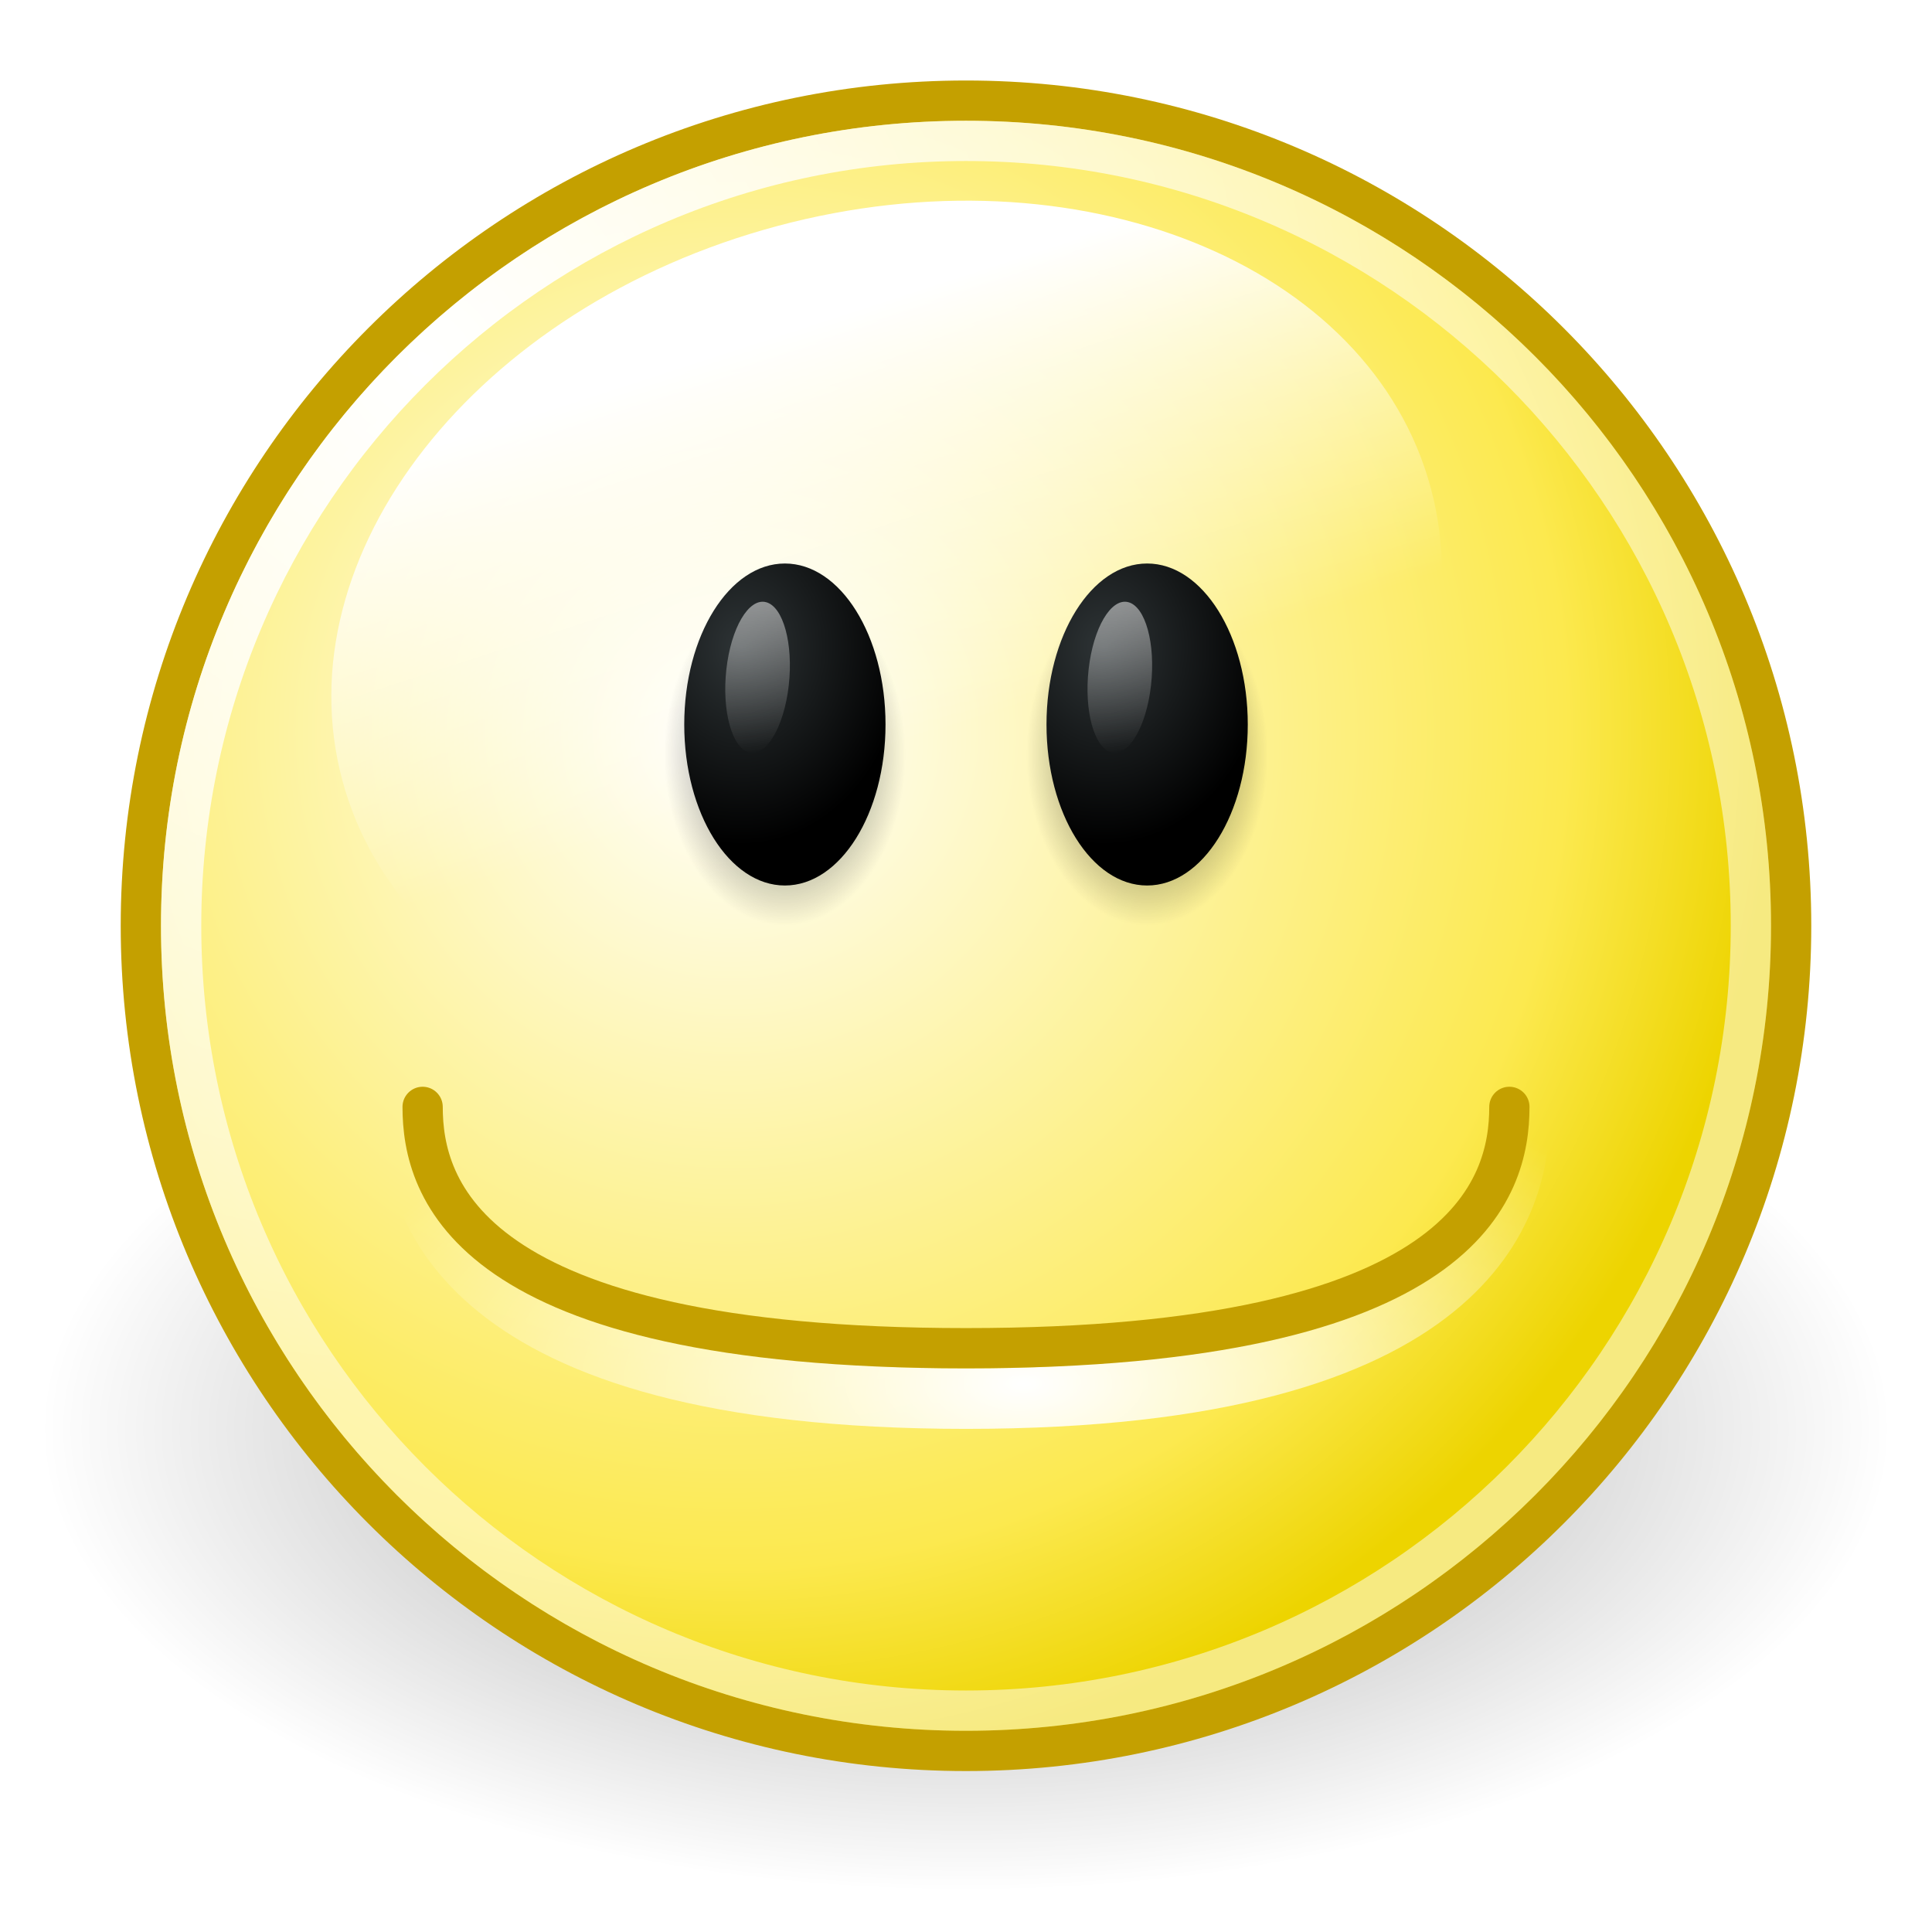
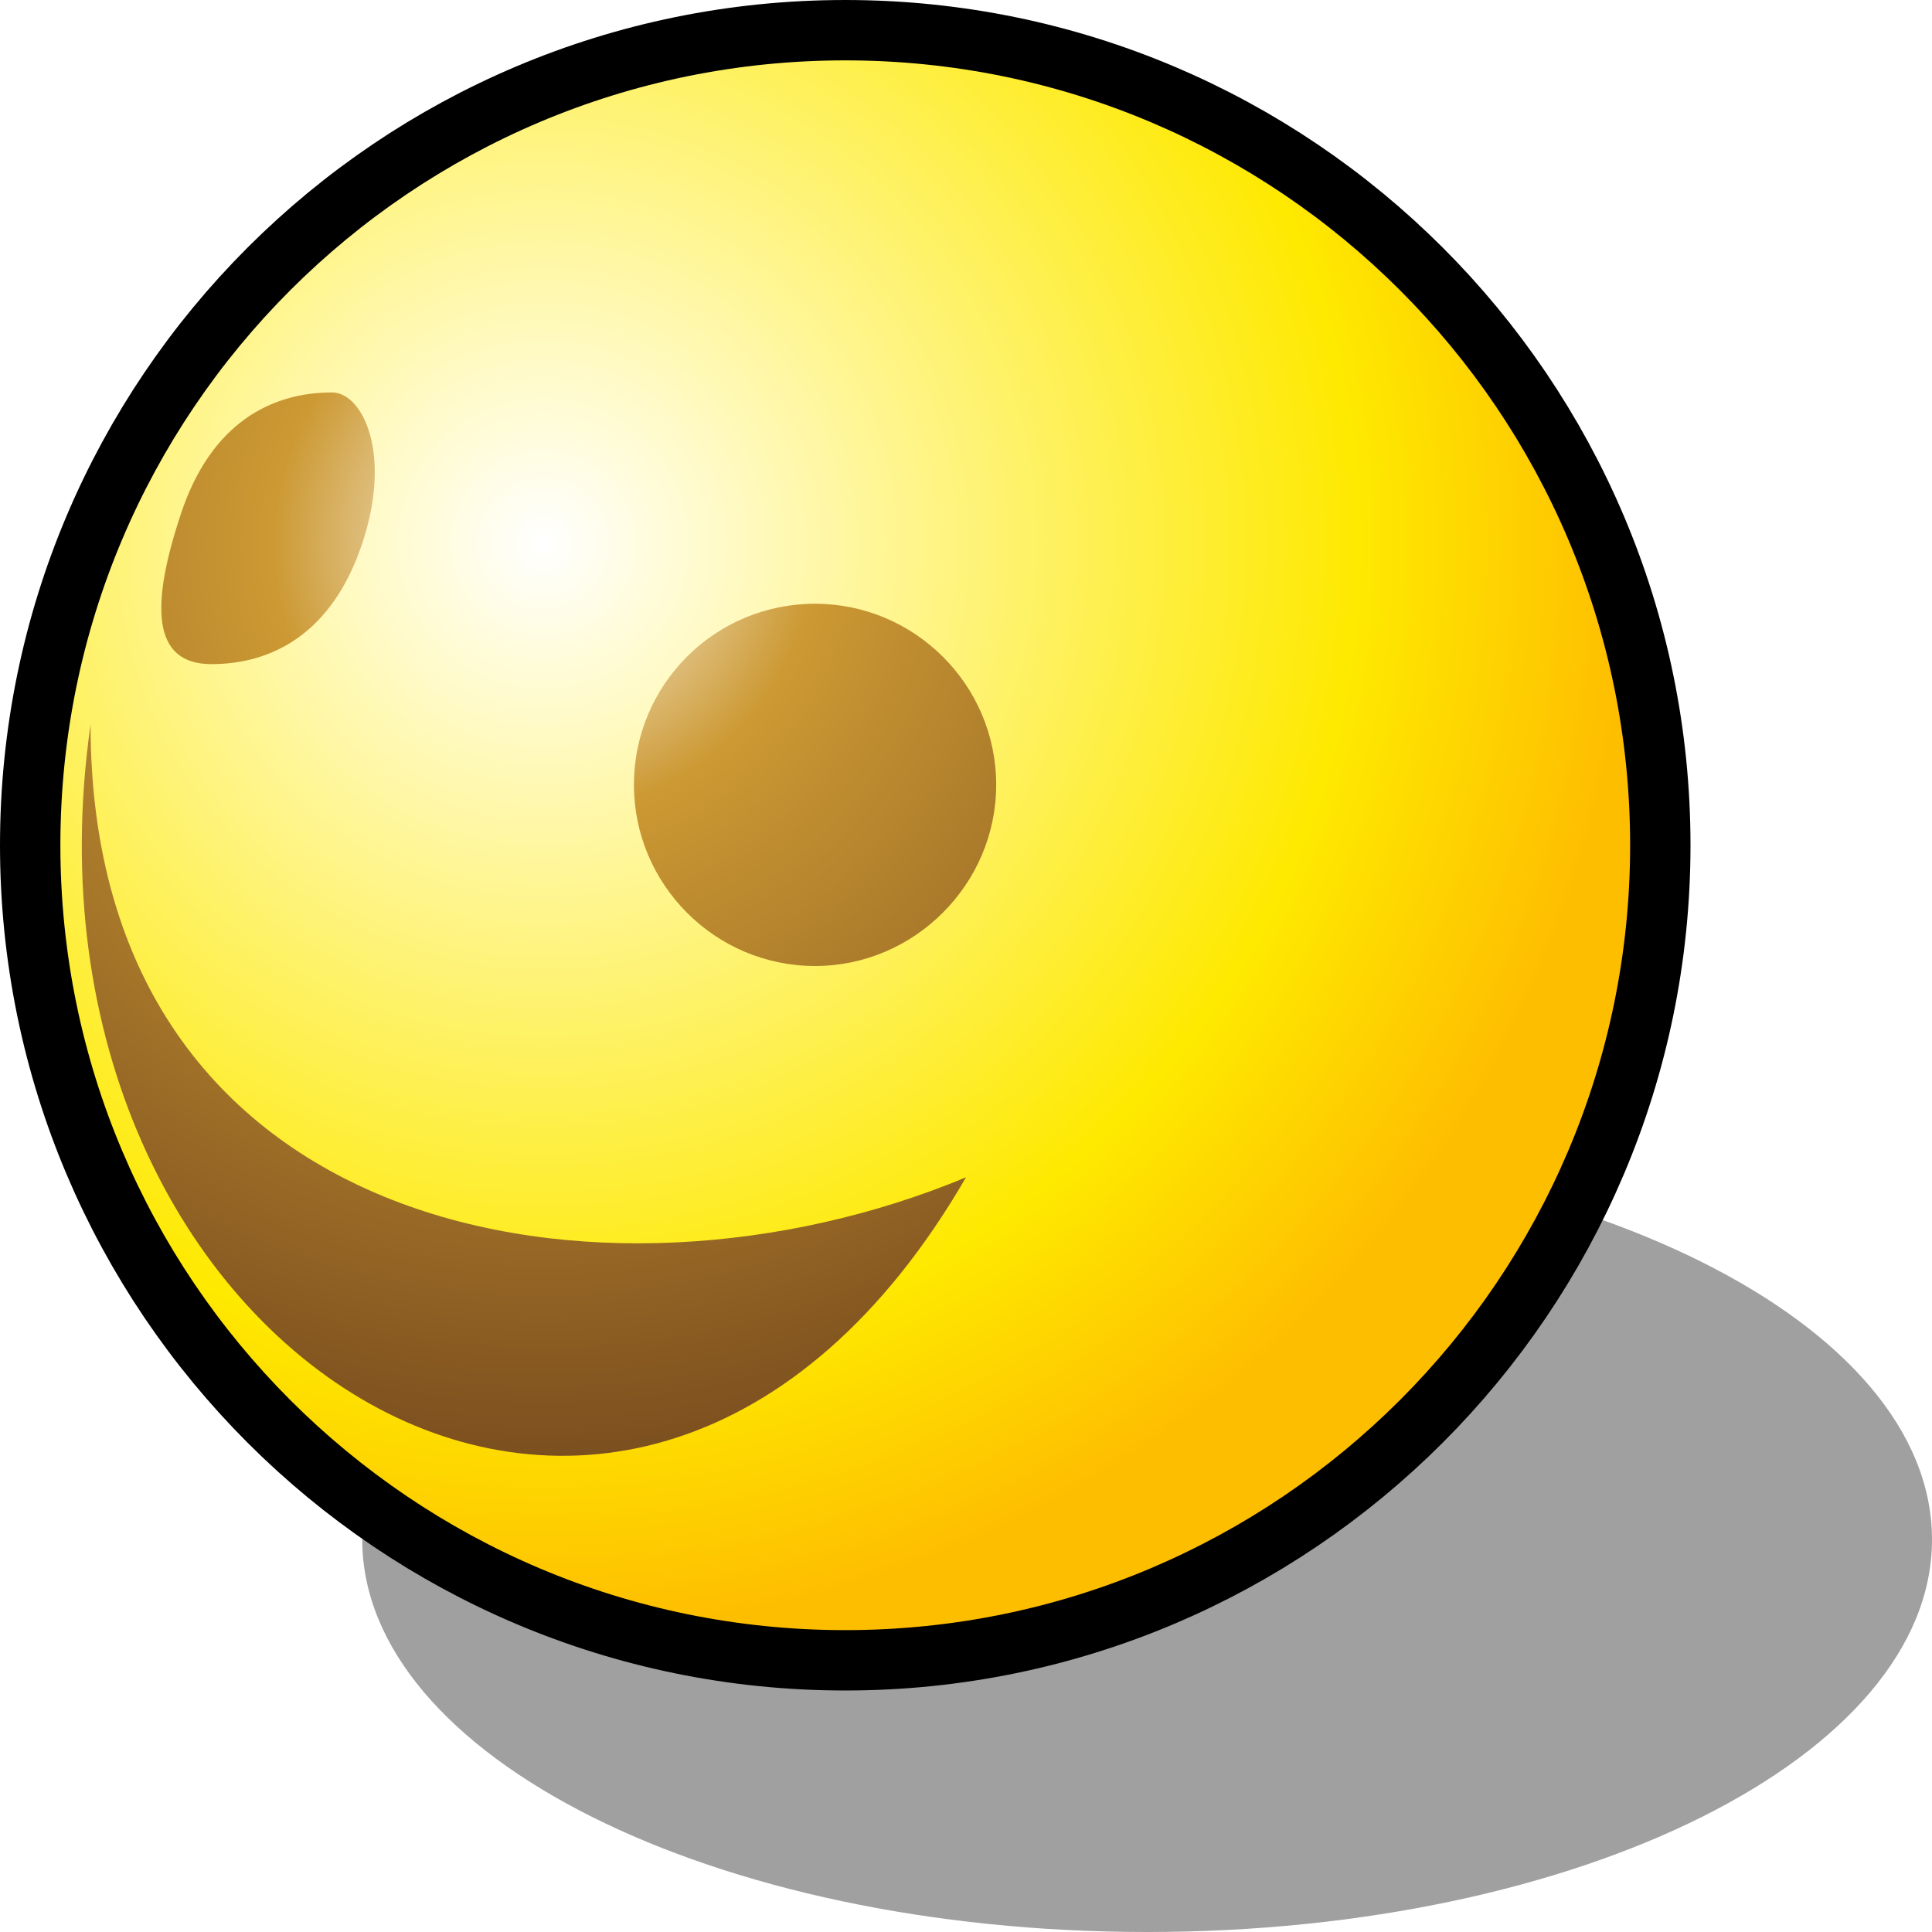
- <svg xmlns="http://www.w3.org/2000/svg" xmlns:xlink="http://www.w3.org/1999/xlink" width="48" height="48" id="svg2" version="1.0">
-   <defs id="defs4">
-     <linearGradient id="linearGradient8431">
-       <stop style="stop-color:#ffffff;stop-opacity:1;" offset="0" id="stop8433" />
-       <stop style="stop-color:#ffffff;stop-opacity:0;" offset="1" id="stop8435" />
-     </linearGradient>
-     <linearGradient id="linearGradient7824">
-       <stop style="stop-color:#000000;stop-opacity:1;" offset="0" id="stop7826" />
-       <stop style="stop-color:#000000;stop-opacity:0;" offset="1" id="stop7828" />
-     </linearGradient>
-     <linearGradient id="linearGradient7810">
-       <stop style="stop-color:#ffffff;stop-opacity:1;" offset="0" id="stop7812" />
-       <stop style="stop-color:#ffffff;stop-opacity:0;" offset="1" id="stop7814" />
-     </linearGradient>
-     <linearGradient id="linearGradient7802">
-       <stop id="stop7804" offset="0" style="stop-color:#2e3436;stop-opacity:1" />
-       <stop id="stop7806" offset="1" style="stop-color:#000000;stop-opacity:1" />
-     </linearGradient>
-     <linearGradient id="linearGradient7776">
-       <stop style="stop-color:#2e3436;stop-opacity:1" offset="0" id="stop7778" />
-       <stop style="stop-color:#000000;stop-opacity:1" offset="1" id="stop7780" />
-     </linearGradient>
-     <linearGradient id="linearGradient3535">
-       <stop style="stop-color:white;stop-opacity:1;" offset="0" id="stop3537" />
-       <stop style="stop-color:white;stop-opacity:0;" offset="1" id="stop3539" />
-     </linearGradient>
-     <linearGradient id="linearGradient3752">
-       <stop id="stop3754" offset="0" style="stop-color:white;stop-opacity:1" />
-       <stop style="stop-color:#fce94f;stop-opacity:1;" offset="0.8" id="stop3756" />
-       <stop id="stop3758" offset="1" style="stop-color:#edd400;stop-opacity:1" />
-     </linearGradient>
-     <linearGradient id="linearGradient3734">
-       <stop style="stop-color:black;stop-opacity:1;" offset="0" id="stop3736" />
-       <stop style="stop-color:black;stop-opacity:0;" offset="1" id="stop3738" />
-     </linearGradient>
-     <linearGradient id="linearGradient3712">
-       <stop id="stop3714" offset="0" style="stop-color:white;stop-opacity:1;" />
-       <stop id="stop3716" offset="1" style="stop-color:white;stop-opacity:0.506" />
-     </linearGradient>
-     <radialGradient xlink:href="#linearGradient3734" id="radialGradient14705" gradientUnits="userSpaceOnUse" cx="12.047" cy="10.047" fx="12.047" fy="10.047" r="9.547" />
-     <radialGradient xlink:href="#linearGradient3752" id="radialGradient14707" gradientUnits="userSpaceOnUse" gradientTransform="matrix(1.200799,0,0,1.200799,-1.921023,-1.565398)" cx="9.375" cy="7.803" fx="9.375" fy="7.803" r="10.049" />
-     <linearGradient xlink:href="#linearGradient8431" id="linearGradient14709" gradientUnits="userSpaceOnUse" x1="18.826" y1="-140.434" x2="19.236" y2="-134.387" />
-     <radialGradient xlink:href="#linearGradient3712" id="radialGradient14711" gradientUnits="userSpaceOnUse" gradientTransform="matrix(1.242401,0,0,1.242401,-1.281477,-0.839422)" cx="5.385" cy="3.266" fx="5.385" fy="3.266" r="10.108" />
-     <radialGradient xlink:href="#linearGradient3535" id="radialGradient14713" gradientUnits="userSpaceOnUse" gradientTransform="matrix(1.226297,0,0,0.592663,-5.64917,164.7726)" cx="25.35" cy="33.075" fx="25.35" fy="33.075" r="14.5" />
-     <radialGradient xlink:href="#linearGradient7824" id="radialGradient14715" gradientUnits="userSpaceOnUse" gradientTransform="matrix(1,0,0,1.320388,0,42.13107)" cx="29.469" cy="-131.5" fx="29.469" fy="-131.5" r="3.219" />
-     <radialGradient xlink:href="#linearGradient7824" id="radialGradient14717" gradientUnits="userSpaceOnUse" gradientTransform="matrix(1,0,0,1.320388,0,42.13107)" cx="29.469" cy="-131.5" fx="29.469" fy="-131.5" r="3.219" />
-     <radialGradient xlink:href="#linearGradient7802" id="radialGradient14719" gradientUnits="userSpaceOnUse" gradientTransform="matrix(1.636921,0,0,1.625836,-18.115,82.98933)" cx="28.221" cy="-133.189" fx="28.221" fy="-133.189" r="3.219" />
-     <radialGradient xlink:href="#linearGradient7776" id="radialGradient14721" gradientUnits="userSpaceOnUse" gradientTransform="matrix(1.636921,0,0,1.625836,-18.115,82.98933)" cx="28.221" cy="-133.189" fx="28.221" fy="-133.189" r="3.219" />
-     <linearGradient xlink:href="#linearGradient7810" id="linearGradient14723" gradientUnits="userSpaceOnUse" x1="28.622" y1="-135.656" x2="30.316" y2="-127.344" />
-     <linearGradient xlink:href="#linearGradient7810" id="linearGradient14725" gradientUnits="userSpaceOnUse" x1="28.622" y1="-135.656" x2="30.316" y2="-127.344" />
+ <svg xmlns="http://www.w3.org/2000/svg" xmlns:xlink="http://www.w3.org/1999/xlink" version="1.1" width="64" height="64" color-interpolation="linearRGB" id="svg2">
+   <defs id="defs30">
+     <radialGradient xlink:href="#gradient0" id="radialGradient3026" gradientUnits="userSpaceOnUse" gradientTransform="matrix(0.5625,0,0,0.5625,18,18)" cx="0" cy="0" r="64" />
+     <radialGradient xlink:href="#gradient1" id="radialGradient3028" gradientUnits="userSpaceOnUse" gradientTransform="matrix(0.5625,0,0,0.5625,18,18)" cx="0" cy="0" r="64" />
+     <radialGradient gradientTransform="matrix(0.5625,0,0,0.5625,18,18)" r="64" cy="0" cx="0" gradientUnits="userSpaceOnUse" id="gradient0">
+       <stop id="stop11" stop-color="#ffffff" offset="0" />
+       <stop id="stop13" stop-color="#fee900" offset="0.75" />
+       <stop id="stop15" stop-color="#febe00" offset="1" />
+     </radialGradient>
+     <radialGradient gradientTransform="matrix(0.5625,0,0,0.5625,18,18)" r="64" cy="0" cx="0" gradientUnits="userSpaceOnUse" id="gradient1">
+       <stop id="stop20" stop-color="#ffffff" offset="0" />
+       <stop id="stop22" stop-color="#cc9933" offset="0.25" />
+       <stop id="stop24" stop-color="#663b19" offset="1" />
+     </radialGradient>
+     <radialGradient xlink:href="#gradient1" id="radialGradient3039" gradientUnits="userSpaceOnUse" gradientTransform="matrix(0.5625,0,0,0.5625,18,18)" cx="0" cy="0" r="64" />
+     <radialGradient xlink:href="#gradient0" id="radialGradient3042" gradientUnits="userSpaceOnUse" gradientTransform="matrix(0.5625,0,0,0.5625,18,18)" cx="0" cy="0" r="64" />
+     <radialGradient xlink:href="#gradient1" id="radialGradient3048" gradientUnits="userSpaceOnUse" gradientTransform="matrix(0.5625,0,0,0.5625,18,18)" cx="0" cy="0" r="64" />
+     <radialGradient xlink:href="#gradient1" id="radialGradient3052" gradientUnits="userSpaceOnUse" gradientTransform="matrix(0.5625,0,0,0.5625,18,18)" cx="0" cy="0" r="64" />
  </defs>
-   <g id="layer1" style="display:inline">
-     <g id="g13015" transform="translate(0,-150)">
-       <path transform="matrix(2.409165,0,0,1.204583,-5.022913,173.3977)" d="M 21.594 10.047 A 9.547 9.547 0 1 1  2.5,10.047 A 9.547 9.547 0 1 1  21.594 10.047 z" id="path7942" style="opacity:0.4;fill:url(#radialGradient14705);fill-opacity:1;stroke:none;stroke-width:0.466;stroke-linecap:round;stroke-linejoin:miter;stroke-miterlimit:4;stroke-dasharray:none;stroke-dashoffset:0;stroke-opacity:1;display:inline" />
-       <path transform="matrix(2.1473,0,0,2.1473,-1.8687,151.4268)" d="M 21.594 10.047 A 9.547 9.547 0 1 1  2.5,10.047 A 9.547 9.547 0 1 1  21.594 10.047 z" id="path2484" style="fill:url(#radialGradient14707);fill-opacity:1;stroke:#c4a000;stroke-width:0.466;stroke-linecap:round;stroke-linejoin:miter;stroke-miterlimit:4;stroke-dasharray:none;stroke-dashoffset:0;stroke-opacity:1;display:inline" />
-       <path transform="matrix(2.207831,-0.5915864,0.4553048,1.699221,40.74305,408.3736)" d="M 25.688 -135.969 A 6.125 5.969 0 1 1  13.438,-135.969 A 6.125 5.969 0 1 1  25.688 -135.969 z" id="path8727" style="opacity:1;fill:url(#linearGradient14709);fill-opacity:1;fill-rule:evenodd;stroke:none;stroke-width:1;stroke-linecap:round;stroke-linejoin:miter;stroke-miterlimit:4;stroke-dasharray:none;stroke-dashoffset:0.7;stroke-opacity:1;display:inline" />
-       <path transform="matrix(2.042553,0,0,2.042553,-0.6064,152.4787)" d="M 21.594 10.047 A 9.547 9.547 0 1 1  2.5,10.047 A 9.547 9.547 0 1 1  21.594 10.047 z" id="path2488" style="opacity:1;fill:none;fill-opacity:1;stroke:url(#radialGradient14711);stroke-width:0.49;stroke-linecap:round;stroke-linejoin:miter;stroke-miterlimit:4;stroke-dasharray:none;stroke-dashoffset:0;stroke-opacity:1;display:inline" />
-       <path id="path2640" d="M 10.25,177.75 C 10.25,179.792 11.308,184.75 24,184.75 C 36.692,184.75 37.75,179.792 37.75,177.75" style="fill:none;fill-rule:evenodd;stroke:url(#radialGradient14713);stroke-width:1.5;stroke-linecap:round;stroke-linejoin:miter;stroke-miterlimit:4;stroke-dasharray:none;stroke-opacity:1;display:inline" />
-       <path id="path2626" d="M 10.5,177.5 C 10.5,179.499 11.538,183.496 24,183.496 C 36.461,183.496 37.5,179.499 37.5,177.5" style="fill:none;fill-rule:evenodd;stroke:#c4a000;stroke-width:1px;stroke-linecap:round;stroke-linejoin:miter;stroke-opacity:1;display:inline" />
-       <g transform="translate(60,199)" id="g7844" style="display:inline">
-         <path style="opacity:0.7;fill:url(#radialGradient14715);fill-opacity:1;fill-rule:evenodd;stroke:none;stroke-width:1;stroke-linecap:round;stroke-linejoin:miter;stroke-miterlimit:4;stroke-dasharray:none;stroke-dashoffset:0.7;stroke-opacity:1;display:inline" id="path7847" d="M 32.688 -131.5 A 3.219 4.25 0 1 1  26.25,-131.5 A 3.219 4.25 0 1 1  32.688 -131.5 z" transform="matrix(0.9320389,0,0,0.9999999,-58.96602,101.25)" />
-         <path style="opacity:0.7;fill:url(#radialGradient14717);fill-opacity:1;fill-rule:evenodd;stroke:none;stroke-width:1;stroke-linecap:round;stroke-linejoin:miter;stroke-miterlimit:4;stroke-dasharray:none;stroke-dashoffset:0.7;stroke-opacity:1;display:inline" id="path7849" d="M 32.688 -131.5 A 3.219 4.25 0 1 1  26.25,-131.5 A 3.219 4.25 0 1 1  32.688 -131.5 z" transform="matrix(0.9320389,0,0,0.9999999,-67.96602,101.25)" />
-         <path style="fill:url(#radialGradient14719);fill-opacity:1;fill-rule:evenodd;stroke:none;stroke-width:1;stroke-linecap:round;stroke-linejoin:miter;stroke-miterlimit:4;stroke-dasharray:none;stroke-dashoffset:0.7;stroke-opacity:1;display:inline" id="path7851" d="M 32.688 -131.5 A 3.219 4.25 0 1 1  26.25,-131.5 A 3.219 4.25 0 1 1  32.688 -131.5 z" transform="matrix(0.7766992,0,0,0.9411763,-63.38835,92.76468)" />
-         <path style="fill:url(#radialGradient14721);fill-opacity:1;fill-rule:evenodd;stroke:none;stroke-width:1;stroke-linecap:round;stroke-linejoin:miter;stroke-miterlimit:4;stroke-dasharray:none;stroke-dashoffset:0.7;stroke-opacity:1;display:inline" id="path7853" d="M 32.688 -131.5 A 3.219 4.25 0 1 1  26.25,-131.5 A 3.219 4.25 0 1 1  32.688 -131.5 z" transform="matrix(0.7766992,0,0,0.9411763,-54.38835,92.76468)" />
-         <path style="opacity:0.5;fill:url(#linearGradient14723);fill-opacity:1;fill-rule:evenodd;stroke:none;stroke-width:1;stroke-linecap:round;stroke-linejoin:miter;stroke-miterlimit:4;stroke-dasharray:none;stroke-dashoffset:0.7;stroke-opacity:1;display:inline" id="path7855" d="M 32.688 -131.5 A 3.219 4.25 0 1 1  26.25,-131.5 A 3.219 4.25 0 1 1  32.688 -131.5 z" transform="matrix(0.2408327,6.0944233e-2,-4.9083318e-2,0.4390867,-54.72984,23.77051)" />
-         <path style="opacity:0.5;fill:url(#linearGradient14725);fill-opacity:1;fill-rule:evenodd;stroke:none;stroke-width:1;stroke-linecap:round;stroke-linejoin:miter;stroke-miterlimit:4;stroke-dasharray:none;stroke-dashoffset:0.7;stroke-opacity:1;display:inline" id="path7857" d="M 32.688 -131.5 A 3.219 4.25 0 1 1  26.25,-131.5 A 3.219 4.25 0 1 1  32.688 -131.5 z" transform="matrix(0.2408327,6.0944233e-2,-4.9083318e-2,0.4390867,-45.72984,23.77051)" />
-       </g>
-     </g>
-   </g>
+   <path id="path6" d="M 38,38 C 23.64,38 12,43.82 12,51 12,58.17 23.64,64 38,64 52.34,64 64,58.17 64,51 64,43.82 52.34,38 38,38 z" style="fill:#010101;fill-opacity:0.373" />
+   <path id="path8" d="M 28,2 C 13.64,2 2,13.64 2,28 2,42.34 13.64,54 28,54 42.34,54 54,42.34 54,28 54,13.64 42.34,2 28,2 z" style="fill:none;stroke:#000000;stroke-width:4" />
+   <path id="path17" d="M 28,2 C 13.64,2 2,13.64 2,28 2,42.34 13.64,54 28,54 42.34,54 54,42.34 54,28 54,13.64 42.34,2 28,2 z" style="fill:url(#radialGradient3042)" />
+   <path id="path26" d="m 27,20 c -3.32,0 -6,2.68 -6,6 0,3.29 2.68,6 6,6 3.29,0 6,-2.71 6,-6 0,-3.32 -2.71,-6 -6,-6 z" style="fill:url(#radialGradient3039)" />
+   <path style="fill:url(#radialGradient3048)" d="M 3,24 C 3,41 20,44 32,39 21,58 0,45 3,24 z" id="path3046" />
+   <path style="fill:url(#radialGradient3052)" d="m 6,17 c -1,3 -1,5 1,5 2,0 4,-1 5,-4 1,-3 0,-5 -1,-5 -2,0 -4,1 -5,4 z" id="path3050" />
</svg>
